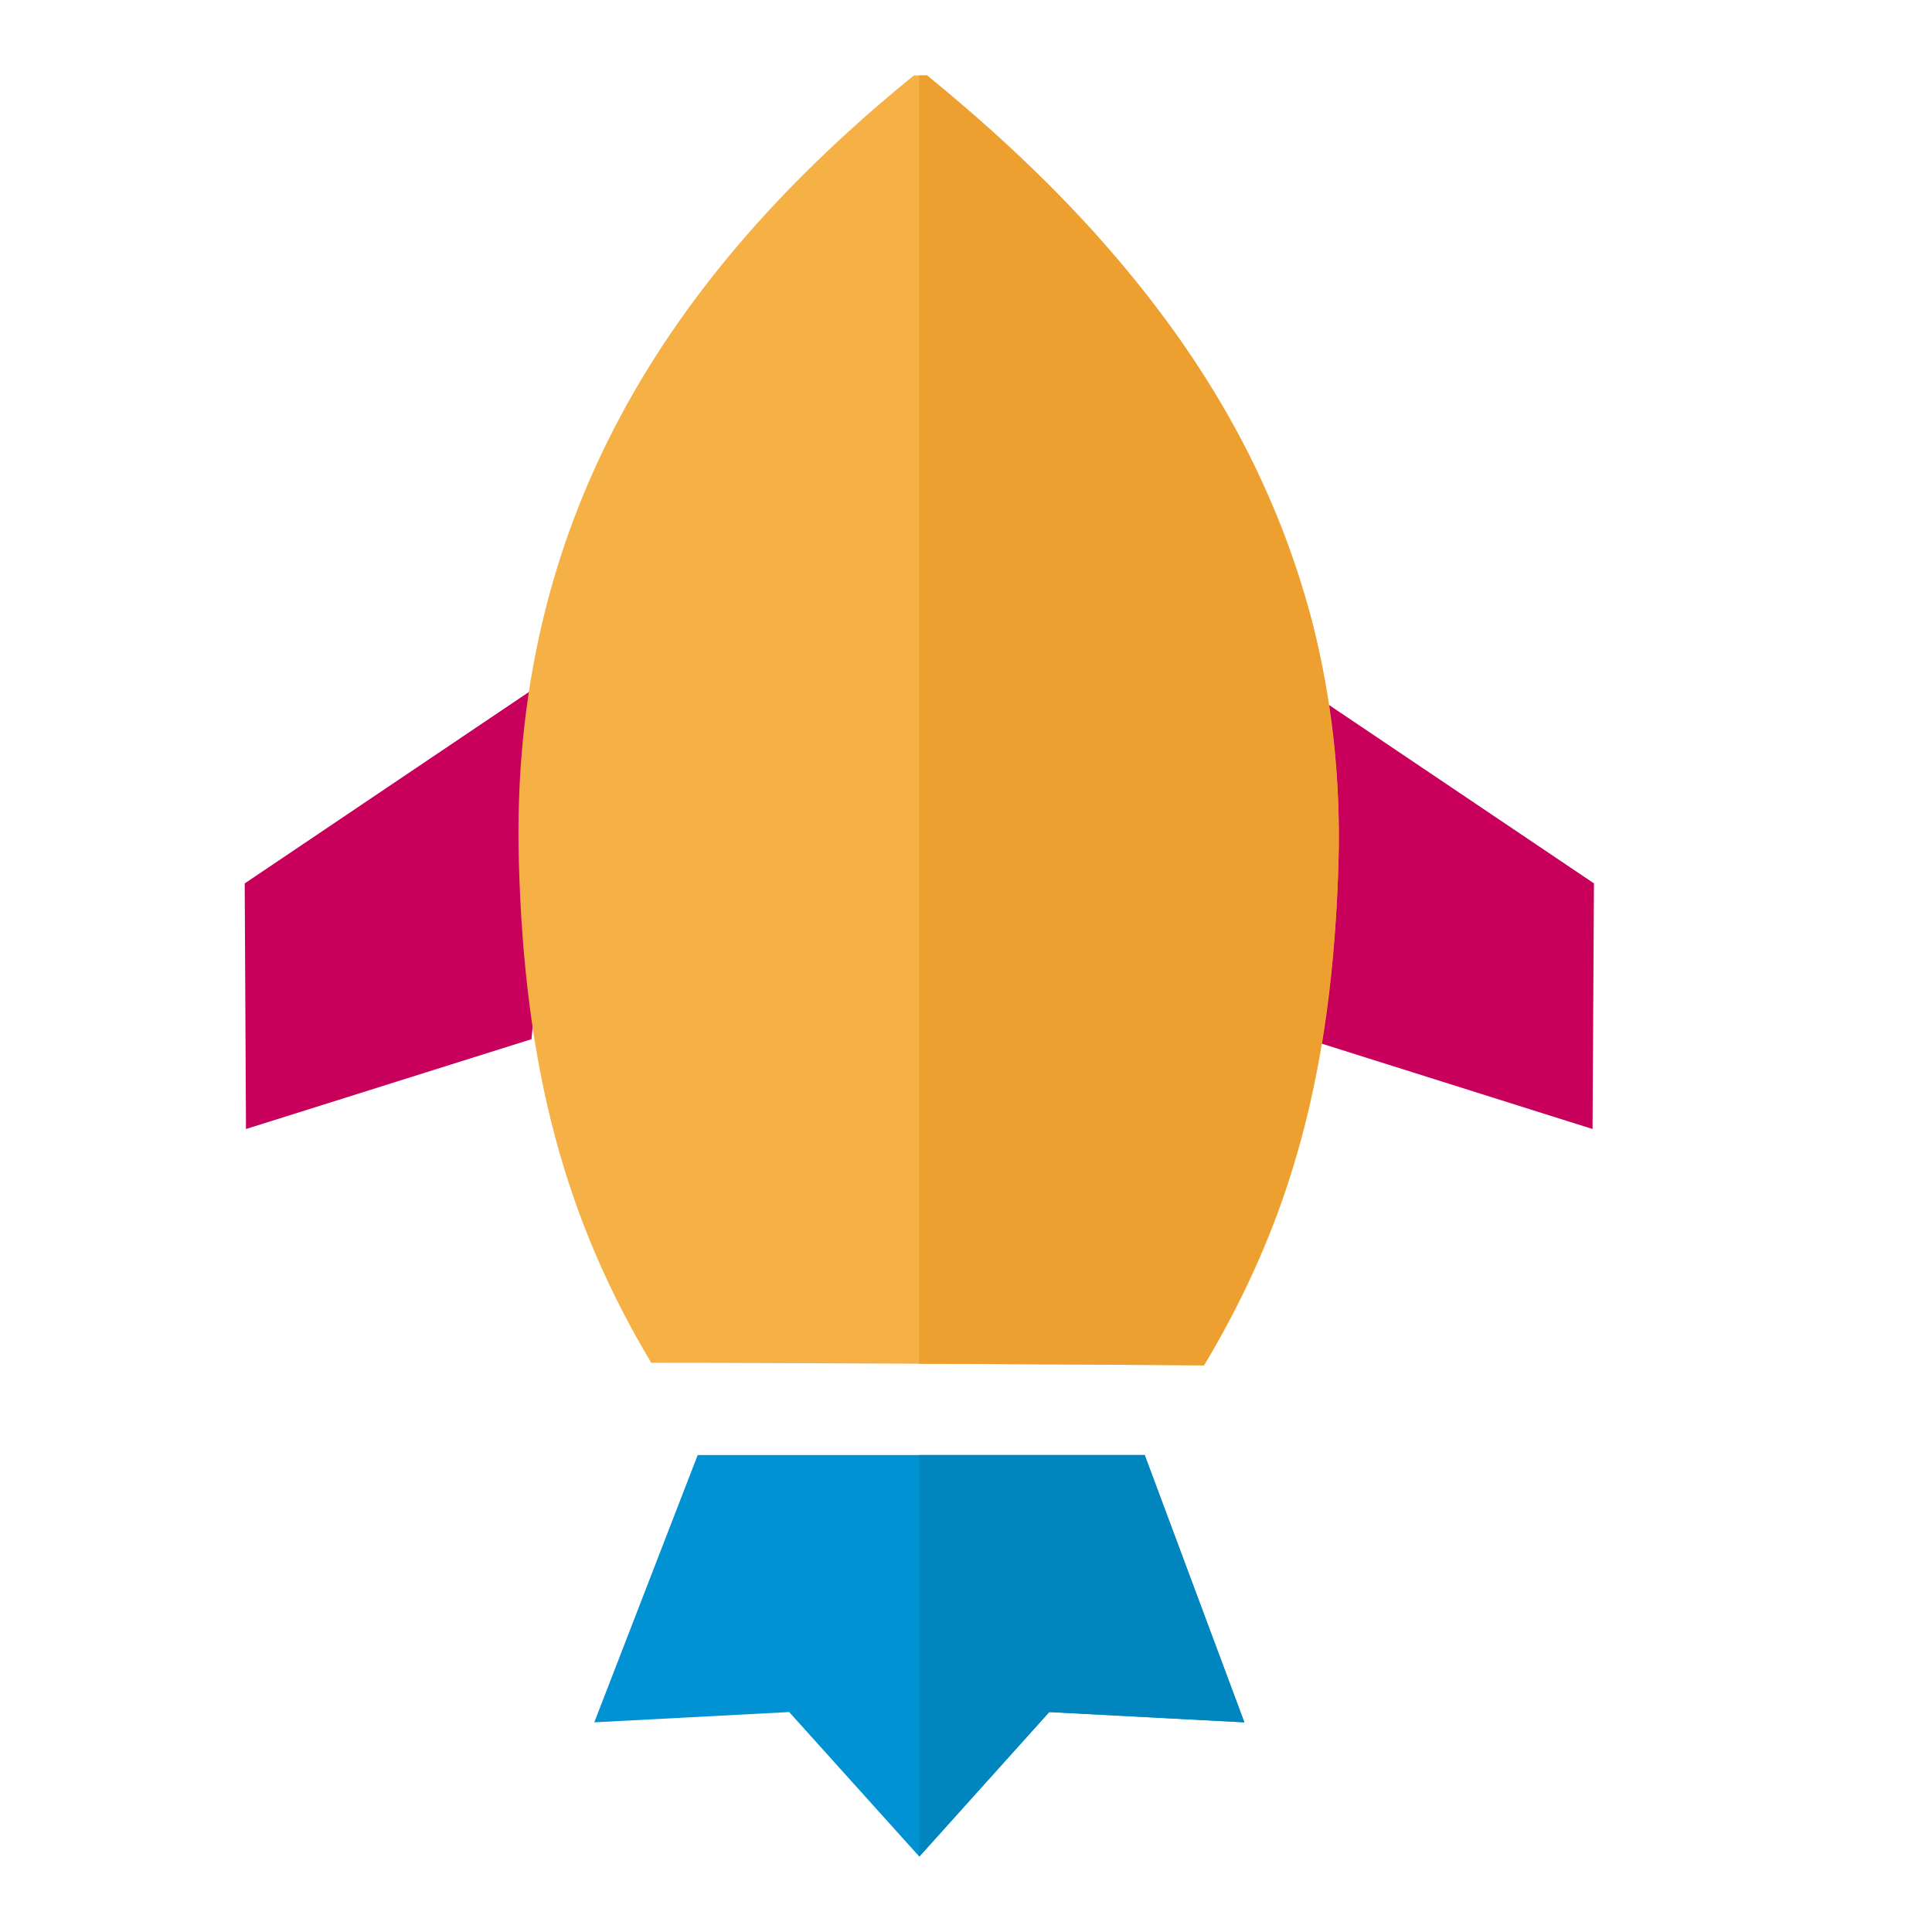
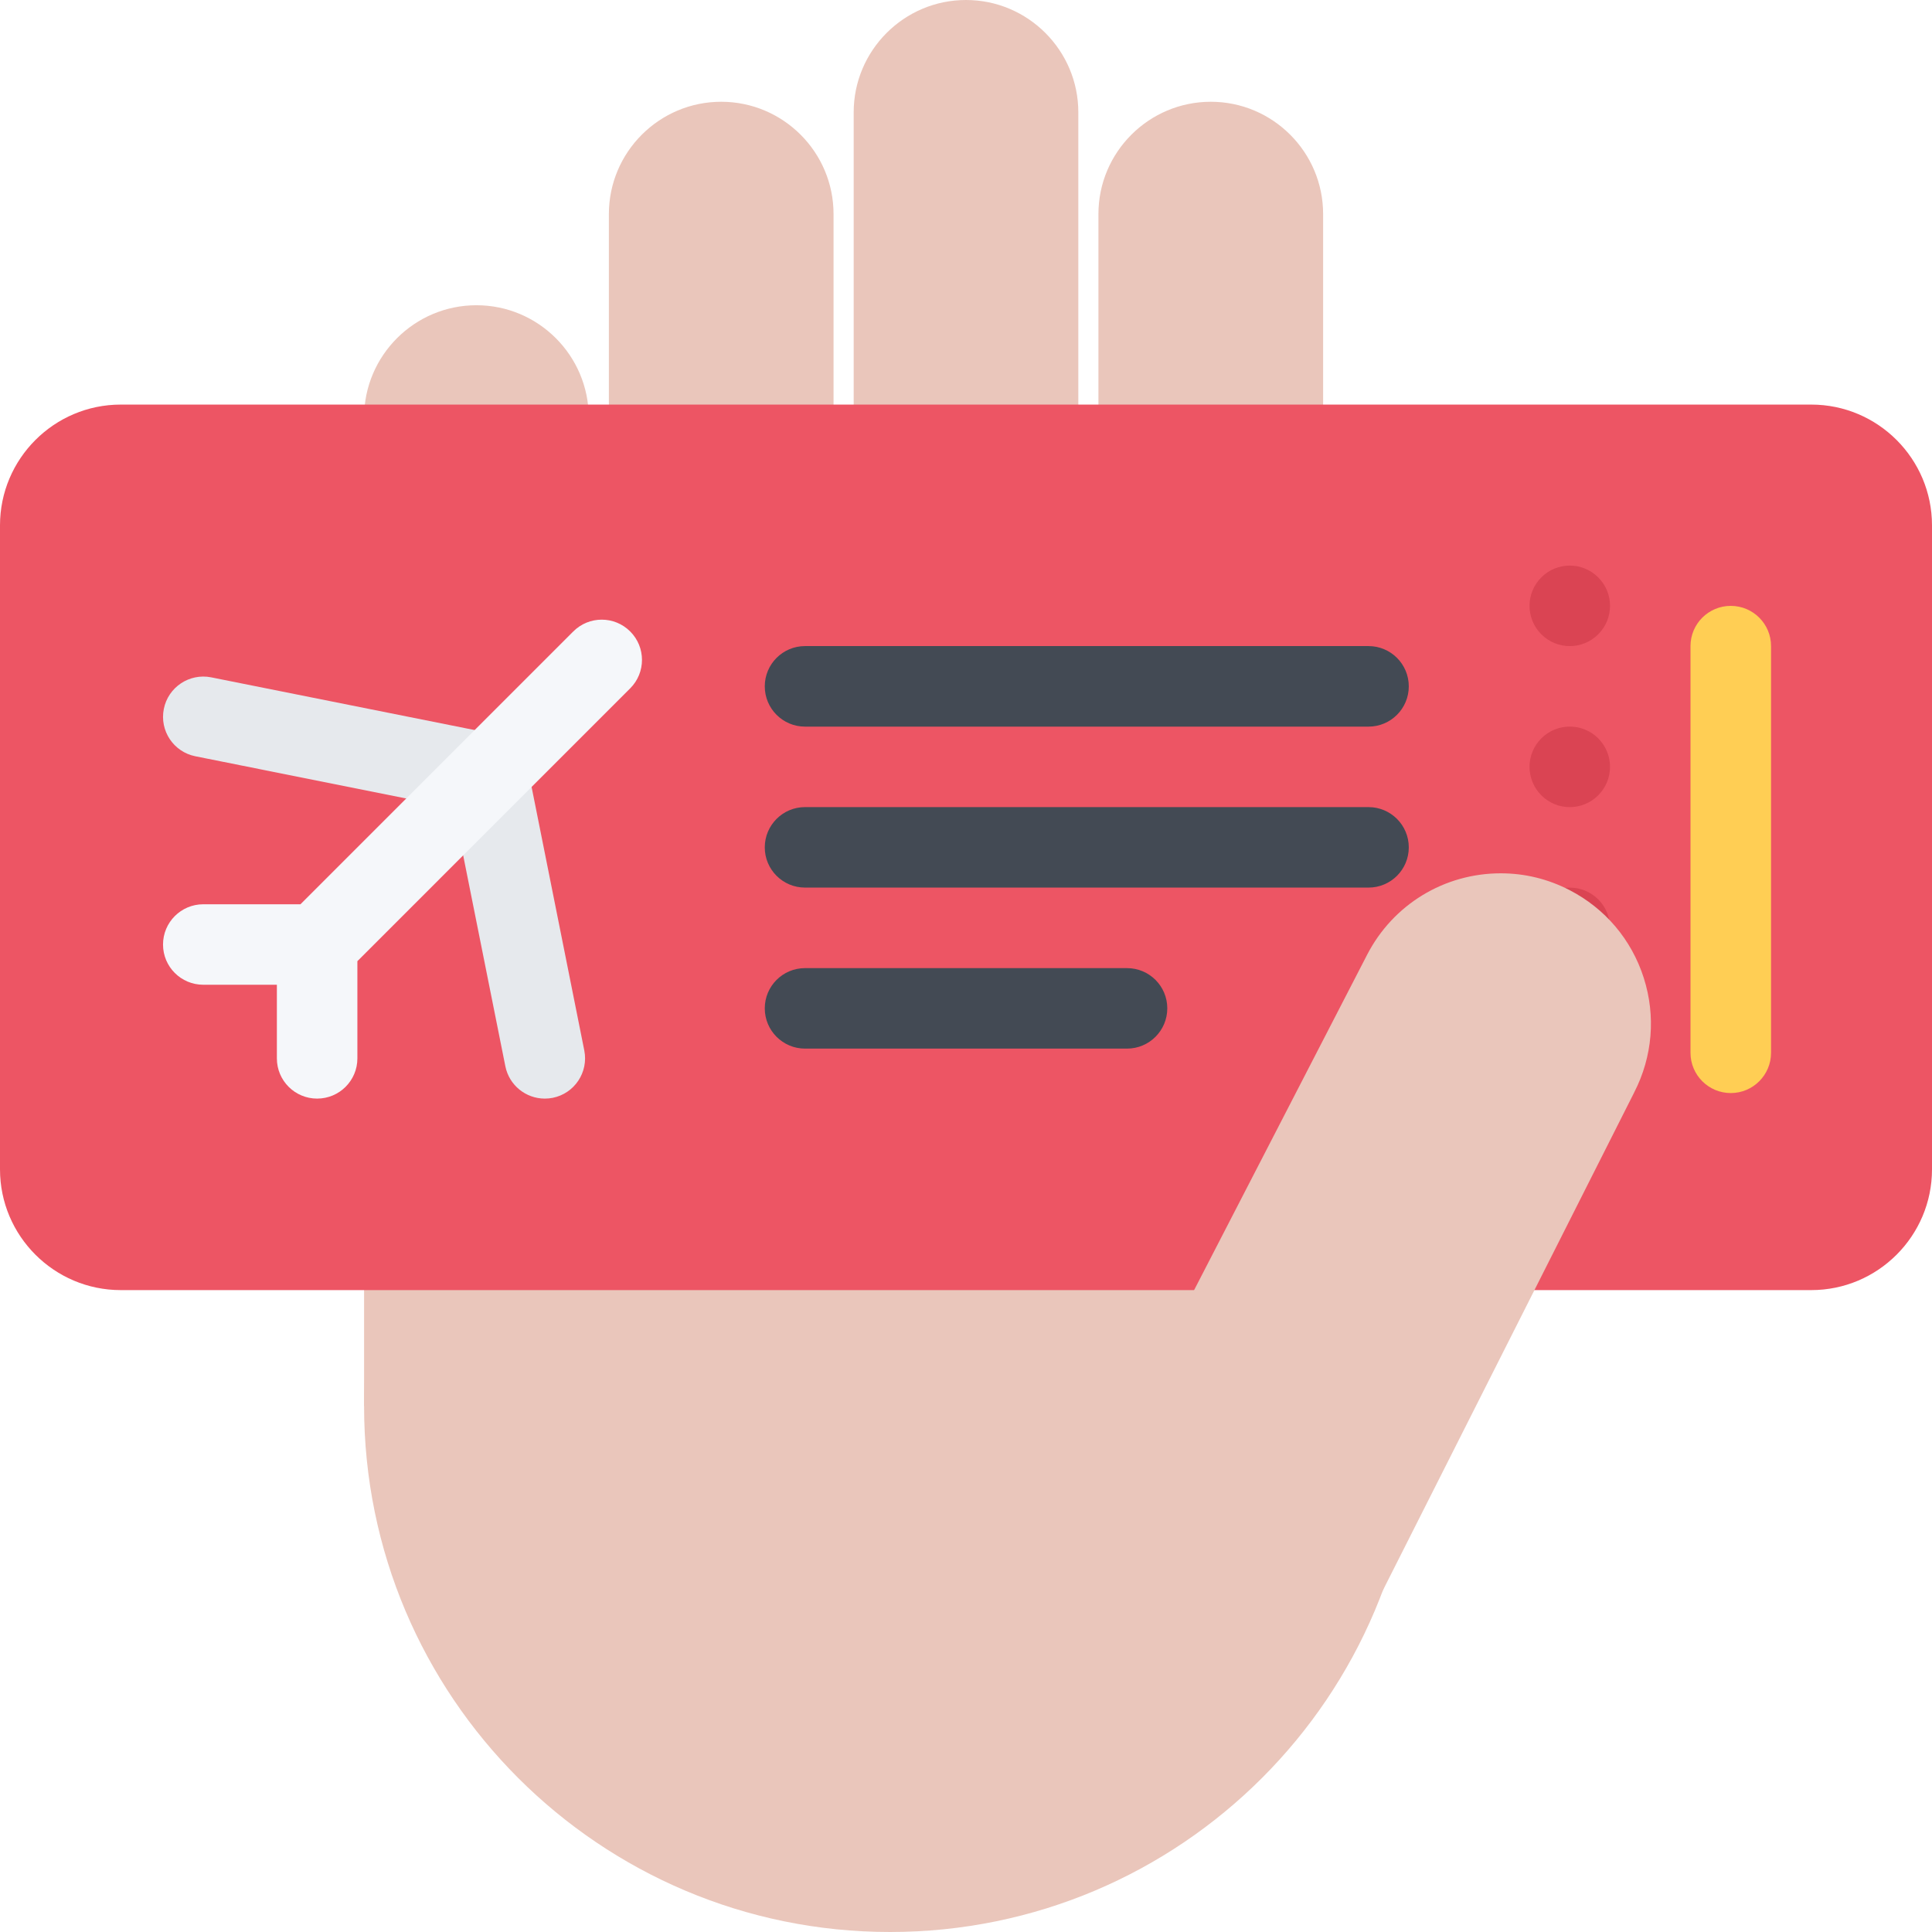
- <svg xmlns="http://www.w3.org/2000/svg" width="800" height="800" className="icon" viewBox="0 -26 1076 1076">
-   <path fill="#C9005B" d="M707.536 344.648l180.192 121.336-.784 136.8-158.936-50.096m-411.544-208.04L136.28 466.016l.72 136.768 159-50.032" />
-   <path fill="#F5B146" d="M670.568 734.384c47.744-79.224 71.704-162.792 74.896-281.136C750.344 264.544 653.352 127.376 516.272 16h-7.28c-137.144 111.376-225.04 248.544-220.04 437.248C292.024 570.936 315.56 654.192 362.704 733c63.024-.064 288.064 1.2 307.864 1.384z" />
-   <path fill="#0092D2" d="M330.976 933.232l57.608-148.888H637.52l55.512 148.888-108.672-5.728L512 1008l-72.48-80.496z" />
-   <path fill="#0085BF" d="M637.52 784.344H511.88v223.528l.12.128 72.36-80.496 108.672 5.728z" />
-   <path fill="#EDA02F" d="M695.08 688.152a473.256 473.256 0 0015.352-36.128c.36-.96.776-1.92 1.144-2.944 10.656-29.192 18.76-60.152 24.384-93.912 5.208-31.264 8.512-64.704 9.512-101.912a489.12 489.12 0 00-6.264-91.808 453.424 453.424 0 00-8.576-41.664c-1.688-6.528-3.696-12.912-5.656-19.296a435.984 435.984 0 00-6.864-20.56 459.112 459.112 0 00-15.592-38.072c-1.776-3.824-3.456-7.672-5.328-11.44a522.4 522.4 0 00-45.152-74.408 386.56 386.56 0 00-4.816-6.472 613.528 613.528 0 00-33.296-40.848c-1.656-1.864-3.248-3.792-4.928-5.632-20.168-22.272-42.096-43.552-65.384-63.936-2.168-1.928-4.4-3.824-6.592-5.688A1020.72 1020.72 0 00516.272 16h-4.392v717.488c9.272.056 18.48.12 27.608.12 28.592.176 55.688.296 77.984.416 5.576.064 10.72.064 15.592.128h2.92c17.848.12 30.584.176 34.584.24a528.632 528.632 0 0020.48-37.688c1.384-2.84 2.712-5.728 4.032-8.552z" />
+ <svg xmlns="http://www.w3.org/2000/svg" width="800" height="800" version="1.1" viewBox="0 0 511.983 511.983" xmlSpace="preserve">
+   <g fill="#EAC6BB">
+     <path d="M235.875 511.983c-76.982 0-139.394-62.404-139.394-139.387 0-76.981 62.412-139.401 139.394-139.401 76.99 0 139.393 62.42 139.393 139.401 0 76.983-62.403 139.387-139.393 139.387z" />
+     <path d="M291.085 356.082h59.545V56.732c0-16.421-13.358-29.765-29.765-29.765s-29.78 13.344-29.78 29.765v299.35zM226.227 329.13h59.53V29.764C285.757 13.359 272.399 0 255.992 0c-16.414 0-29.765 13.358-29.765 29.764V329.13zM161.354 356.082h59.537V56.732c0-16.421-13.358-29.765-29.772-29.765s-29.765 13.344-29.765 29.765v299.35zM96.482 372.596h59.537V110.653c0-16.422-13.352-29.765-29.765-29.765s-29.772 13.343-29.772 29.765v261.943z" />
+   </g>
+   <path fill="#ED5564" d="M479.984 107.216H31.999C14.359 107.216 0 121.574 0 139.215v170.666c0 17.64 14.358 31.999 31.999 31.999h447.985c17.655 0 31.999-14.359 31.999-31.999V139.215c0-17.641-14.344-31.999-31.999-31.999z" />
+   <g fill="#DA4453">
+     <path d="M408.455 153.011c-4.171 4.156-4.171 10.922 0 15.078 4.156 4.172 10.906 4.172 15.078 0 4.171-4.156 4.171-10.922 0-15.078-4.172-4.172-10.922-4.172-15.078 0zM408.455 195.666a10.667 10.667 0 000 15.093c4.156 4.172 10.906 4.172 15.078 0a10.667 10.667 0 000-15.093c-4.172-4.156-10.922-4.156-15.078 0zM408.455 238.336a10.668 10.668 0 000 15.094c4.156 4.155 10.906 4.155 15.078 0a10.668 10.668 0 000-15.094c-4.172-4.156-10.922-4.156-15.078 0z" />
+   </g>
+   <g fill="#E6E9ED">
+     <path d="M144.363 291.131c-4.976 0-9.429-3.5-10.445-8.578l-15.085-75.419c-1.156-5.765 2.594-11.39 8.367-12.546 5.781-1.156 11.398 2.594 12.555 8.359l15.085 75.435c1.148 5.765-2.594 11.39-8.367 12.546a10.9 10.9 0 01-2.11.203z" />
+     <path d="M129.301 215.712c-.688 0-1.391-.062-2.102-.203L51.78 200.416c-5.781-1.156-9.523-6.766-8.367-12.547s6.773-9.515 12.547-8.374l75.427 15.093c5.773 1.156 9.523 6.781 8.367 12.546-1.016 5.078-5.469 8.578-10.453 8.578z" />
+   </g>
+   <path fill="#DA4453" d="M408.455 281.007c-4.171 4.155-4.171 10.921 0 15.077 4.156 4.172 10.906 4.172 15.078 0 4.171-4.156 4.171-10.922 0-15.077-4.172-4.172-10.922-4.172-15.078 0z" />
+   <path fill="#F5F7FA" d="M167.003 167.339c-4.164-4.172-10.921-4.172-15.085 0l-72.294 72.294H53.866c-5.891 0-10.664 4.781-10.664 10.672s4.773 10.655 10.664 10.655h19.507v19.516c0 5.89 4.773 10.655 10.664 10.655s10.671-4.766 10.671-10.655v-25.765l72.294-72.295c4.165-4.155 4.165-10.921.001-15.077z" />
+   <path fill="#FFCE54" d="M458.657 289.662c-5.891 0-10.672-4.781-10.672-10.671V171.214c0-5.891 4.781-10.656 10.672-10.656s10.672 4.766 10.672 10.656v107.777c0 5.89-4.781 10.671-10.672 10.671z" />
+   <g fill="#434A54">
+     <path d="M213.329 192.556h149.33c5.891 0 10.672-4.781 10.672-10.672 0-5.89-4.781-10.671-10.672-10.671h-149.33c-5.89 0-10.663 4.781-10.663 10.671 0 5.891 4.773 10.672 10.663 10.672zM362.659 213.884h-149.33c-5.89 0-10.663 4.781-10.663 10.671 0 5.891 4.773 10.656 10.663 10.656h149.33c5.891 0 10.672-4.766 10.672-10.656s-4.781-10.671-10.672-10.671zM298.662 256.554h-85.333c-5.89 0-10.663 4.766-10.663 10.656s4.773 10.672 10.663 10.672h85.333c5.891 0 10.672-4.781 10.672-10.672s-4.781-10.656-10.672-10.656z" />
+   </g>
+   <path fill="#EAC6BB" d="M433.048 289.506l.016-.016c4.859-9.452 5.766-20.233 2.531-30.358-3.234-10.124-10.234-18.39-19.687-23.265-5.703-2.938-11.827-4.438-18.202-4.438-14.984 0-28.562 8.281-35.422 21.594l-71.199 137.995 73.137 34.873 68.826-136.354v-.031z" />
</svg>
